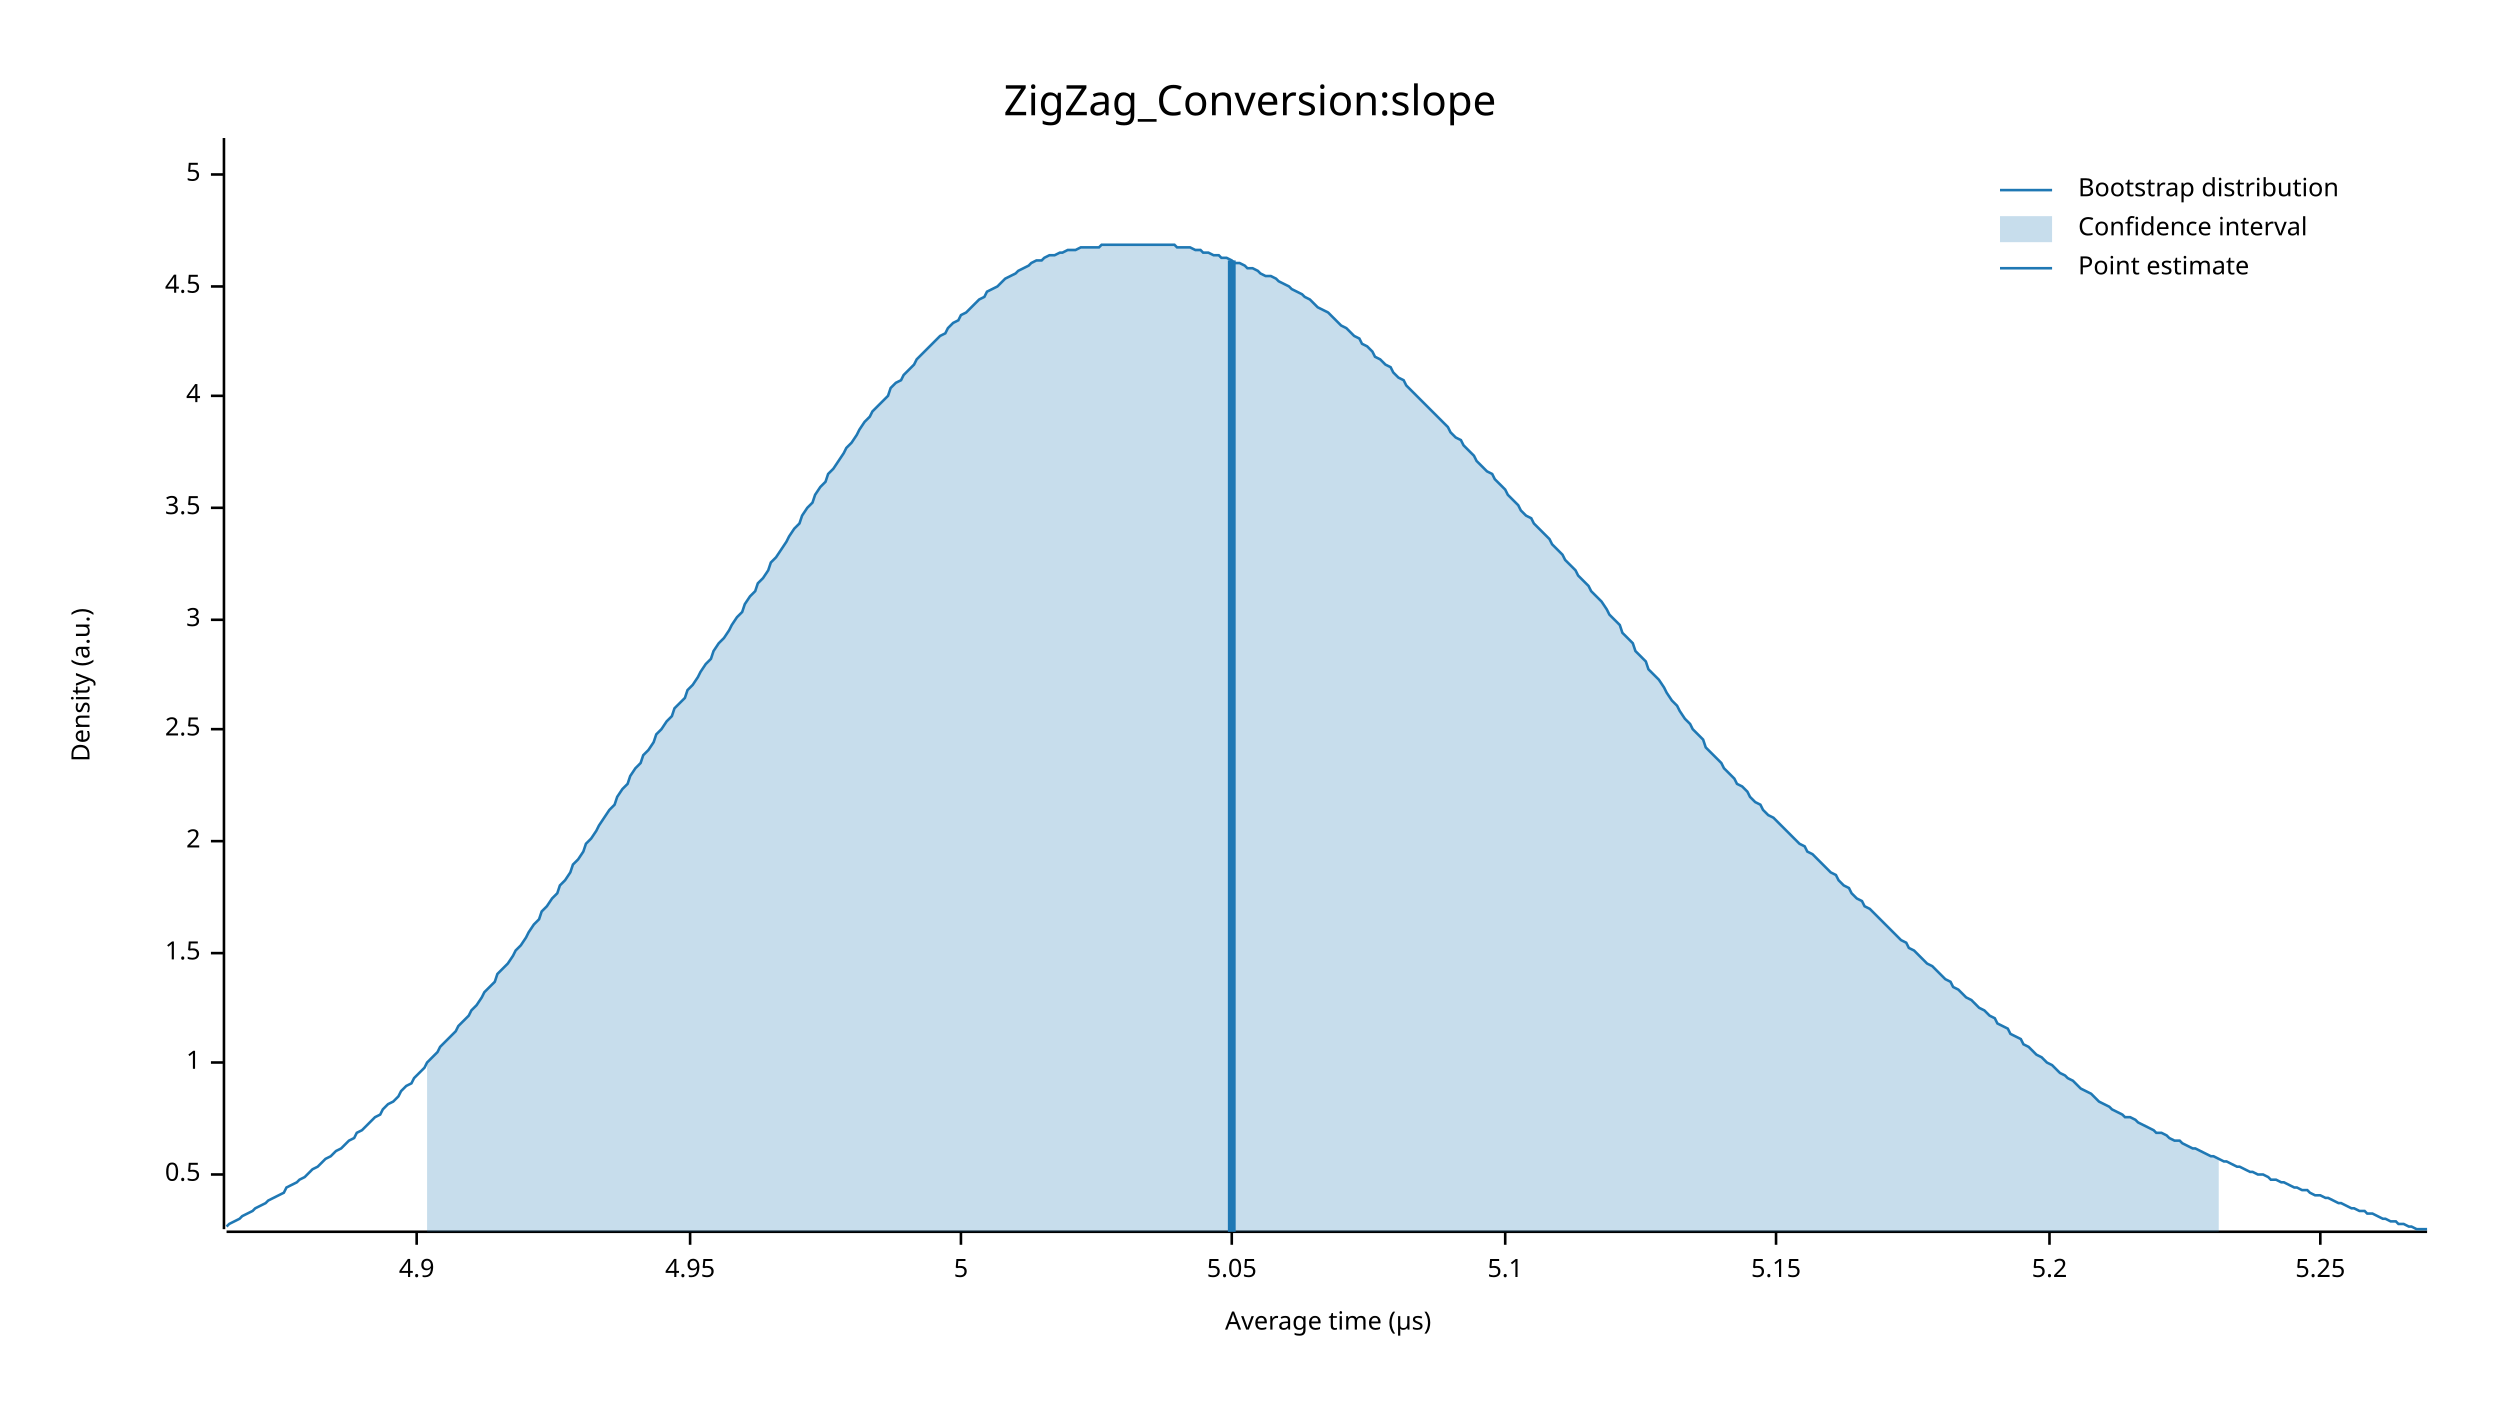
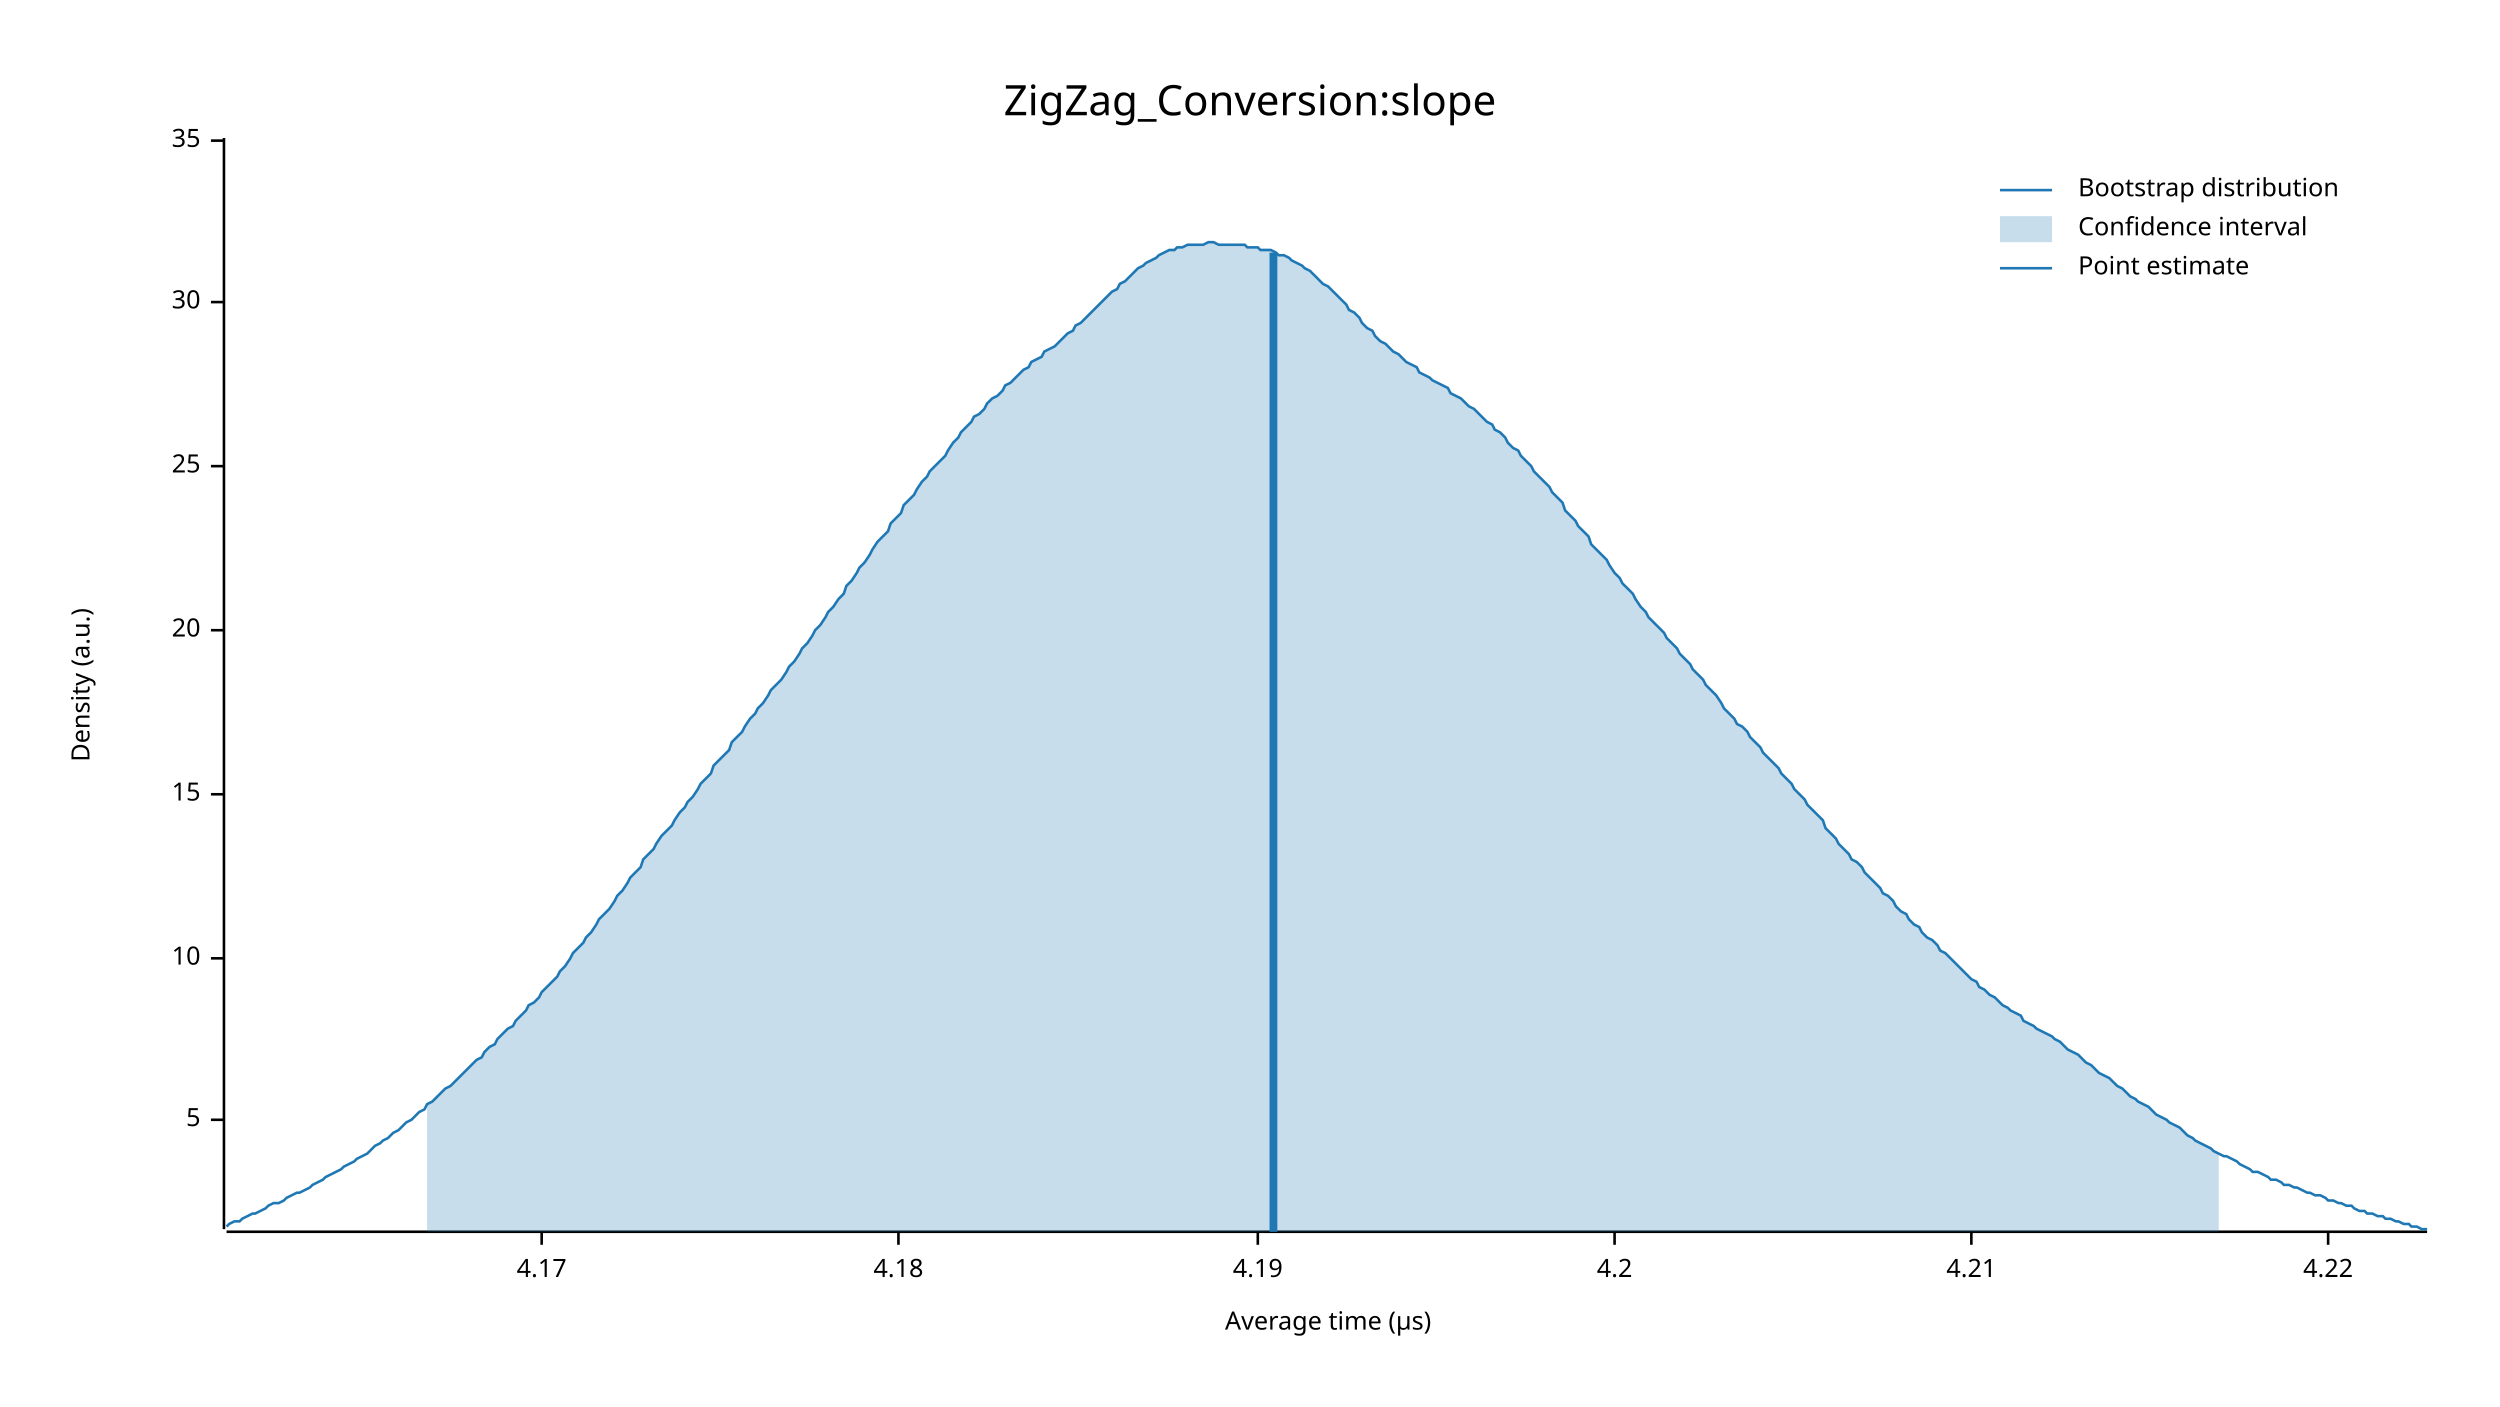
<svg xmlns="http://www.w3.org/2000/svg" width="960" height="540" viewBox="0 0 960 540">
  <text x="480" y="32" dy="0.76em" text-anchor="middle" font-family="sans-serif" font-size="16.129" opacity="1" fill="#000000">
ZigZag_Conversion:slope
</text>
  <text x="27" y="263" dy="0.76em" text-anchor="middle" font-family="sans-serif" font-size="9.677" opacity="1" fill="#000000" transform="rotate(270, 27, 263)">
Density (a.u.)
</text>
  <text x="510" y="513" dy="-0.5ex" text-anchor="middle" font-family="sans-serif" font-size="9.677" opacity="1" fill="#000000">
Average time (µs)
</text>
  <polyline fill="none" opacity="1" stroke="#000000" stroke-width="1" points="86,53 86,472 " />
-   <text x="77" y="451" dy="0.5ex" text-anchor="end" font-family="sans-serif" font-size="9.677" opacity="1" fill="#000000">
- 0.5
- </text>
-   <polyline fill="none" opacity="1" stroke="#000000" stroke-width="1" points="81,451 86,451 " />
-   <text x="77" y="408" dy="0.5ex" text-anchor="end" font-family="sans-serif" font-size="9.677" opacity="1" fill="#000000">
- 1
- </text>
-   <polyline fill="none" opacity="1" stroke="#000000" stroke-width="1" points="81,408 86,408 " />
-   <text x="77" y="366" dy="0.5ex" text-anchor="end" font-family="sans-serif" font-size="9.677" opacity="1" fill="#000000">
- 1.5
- </text>
-   <polyline fill="none" opacity="1" stroke="#000000" stroke-width="1" points="81,366 86,366 " />
-   <text x="77" y="323" dy="0.5ex" text-anchor="end" font-family="sans-serif" font-size="9.677" opacity="1" fill="#000000">
- 2
- </text>
-   <polyline fill="none" opacity="1" stroke="#000000" stroke-width="1" points="81,323 86,323 " />
-   <text x="77" y="280" dy="0.5ex" text-anchor="end" font-family="sans-serif" font-size="9.677" opacity="1" fill="#000000">
- 2.5
- </text>
-   <polyline fill="none" opacity="1" stroke="#000000" stroke-width="1" points="81,280 86,280 " />
-   <text x="77" y="238" dy="0.5ex" text-anchor="end" font-family="sans-serif" font-size="9.677" opacity="1" fill="#000000">
- 3
- </text>
-   <polyline fill="none" opacity="1" stroke="#000000" stroke-width="1" points="81,238 86,238 " />
-   <text x="77" y="195" dy="0.5ex" text-anchor="end" font-family="sans-serif" font-size="9.677" opacity="1" fill="#000000">
- 3.5
- </text>
-   <polyline fill="none" opacity="1" stroke="#000000" stroke-width="1" points="81,195 86,195 " />
-   <text x="77" y="152" dy="0.5ex" text-anchor="end" font-family="sans-serif" font-size="9.677" opacity="1" fill="#000000">
- 4
- </text>
-   <polyline fill="none" opacity="1" stroke="#000000" stroke-width="1" points="81,152 86,152 " />
-   <text x="77" y="110" dy="0.5ex" text-anchor="end" font-family="sans-serif" font-size="9.677" opacity="1" fill="#000000">
- 4.5
- </text>
-   <polyline fill="none" opacity="1" stroke="#000000" stroke-width="1" points="81,110 86,110 " />
-   <text x="77" y="67" dy="0.5ex" text-anchor="end" font-family="sans-serif" font-size="9.677" opacity="1" fill="#000000">
+   <text x="77" y="430" dy="0.5ex" text-anchor="end" font-family="sans-serif" font-size="9.677" opacity="1" fill="#000000">
5
</text>
-   <polyline fill="none" opacity="1" stroke="#000000" stroke-width="1" points="81,67 86,67 " />
+   <polyline fill="none" opacity="1" stroke="#000000" stroke-width="1" points="81,430 86,430 " />
+   <text x="77" y="368" dy="0.5ex" text-anchor="end" font-family="sans-serif" font-size="9.677" opacity="1" fill="#000000">
+ 10
+ </text>
+   <polyline fill="none" opacity="1" stroke="#000000" stroke-width="1" points="81,368 86,368 " />
+   <text x="77" y="305" dy="0.5ex" text-anchor="end" font-family="sans-serif" font-size="9.677" opacity="1" fill="#000000">
+ 15
+ </text>
+   <polyline fill="none" opacity="1" stroke="#000000" stroke-width="1" points="81,305 86,305 " />
+   <text x="77" y="242" dy="0.5ex" text-anchor="end" font-family="sans-serif" font-size="9.677" opacity="1" fill="#000000">
+ 20
+ </text>
+   <polyline fill="none" opacity="1" stroke="#000000" stroke-width="1" points="81,242 86,242 " />
+   <text x="77" y="179" dy="0.5ex" text-anchor="end" font-family="sans-serif" font-size="9.677" opacity="1" fill="#000000">
+ 25
+ </text>
+   <polyline fill="none" opacity="1" stroke="#000000" stroke-width="1" points="81,179 86,179 " />
+   <text x="77" y="116" dy="0.5ex" text-anchor="end" font-family="sans-serif" font-size="9.677" opacity="1" fill="#000000">
+ 30
+ </text>
+   <polyline fill="none" opacity="1" stroke="#000000" stroke-width="1" points="81,116 86,116 " />
+   <text x="77" y="54" dy="0.5ex" text-anchor="end" font-family="sans-serif" font-size="9.677" opacity="1" fill="#000000">
+ 35
+ </text>
+   <polyline fill="none" opacity="1" stroke="#000000" stroke-width="1" points="81,54 86,54 " />
  <polyline fill="none" opacity="1" stroke="#000000" stroke-width="1" points="87,473 932,473 " />
-   <text x="160" y="483" dy="0.76em" text-anchor="middle" font-family="sans-serif" font-size="9.677" opacity="1" fill="#000000">
- 4.9
+   <text x="208" y="483" dy="0.76em" text-anchor="middle" font-family="sans-serif" font-size="9.677" opacity="1" fill="#000000">
+ 4.17
</text>
-   <polyline fill="none" opacity="1" stroke="#000000" stroke-width="1" points="160,473 160,478 " />
-   <text x="265" y="483" dy="0.76em" text-anchor="middle" font-family="sans-serif" font-size="9.677" opacity="1" fill="#000000">
- 4.95
+   <polyline fill="none" opacity="1" stroke="#000000" stroke-width="1" points="208,473 208,478 " />
+   <text x="345" y="483" dy="0.76em" text-anchor="middle" font-family="sans-serif" font-size="9.677" opacity="1" fill="#000000">
+ 4.18
</text>
-   <polyline fill="none" opacity="1" stroke="#000000" stroke-width="1" points="265,473 265,478 " />
-   <text x="369" y="483" dy="0.76em" text-anchor="middle" font-family="sans-serif" font-size="9.677" opacity="1" fill="#000000">
- 5
+   <polyline fill="none" opacity="1" stroke="#000000" stroke-width="1" points="345,473 345,478 " />
+   <text x="483" y="483" dy="0.76em" text-anchor="middle" font-family="sans-serif" font-size="9.677" opacity="1" fill="#000000">
+ 4.19
</text>
-   <polyline fill="none" opacity="1" stroke="#000000" stroke-width="1" points="369,473 369,478 " />
-   <text x="473" y="483" dy="0.76em" text-anchor="middle" font-family="sans-serif" font-size="9.677" opacity="1" fill="#000000">
- 5.05
+   <polyline fill="none" opacity="1" stroke="#000000" stroke-width="1" points="483,473 483,478 " />
+   <text x="620" y="483" dy="0.76em" text-anchor="middle" font-family="sans-serif" font-size="9.677" opacity="1" fill="#000000">
+ 4.2
</text>
-   <polyline fill="none" opacity="1" stroke="#000000" stroke-width="1" points="473,473 473,478 " />
-   <text x="578" y="483" dy="0.76em" text-anchor="middle" font-family="sans-serif" font-size="9.677" opacity="1" fill="#000000">
- 5.1
+   <polyline fill="none" opacity="1" stroke="#000000" stroke-width="1" points="620,473 620,478 " />
+   <text x="757" y="483" dy="0.76em" text-anchor="middle" font-family="sans-serif" font-size="9.677" opacity="1" fill="#000000">
+ 4.21
</text>
-   <polyline fill="none" opacity="1" stroke="#000000" stroke-width="1" points="578,473 578,478 " />
-   <text x="682" y="483" dy="0.76em" text-anchor="middle" font-family="sans-serif" font-size="9.677" opacity="1" fill="#000000">
- 5.15
+   <polyline fill="none" opacity="1" stroke="#000000" stroke-width="1" points="757,473 757,478 " />
+   <text x="894" y="483" dy="0.76em" text-anchor="middle" font-family="sans-serif" font-size="9.677" opacity="1" fill="#000000">
+ 4.22
</text>
-   <polyline fill="none" opacity="1" stroke="#000000" stroke-width="1" points="682,473 682,478 " />
-   <text x="787" y="483" dy="0.76em" text-anchor="middle" font-family="sans-serif" font-size="9.677" opacity="1" fill="#000000">
- 5.2
- </text>
-   <polyline fill="none" opacity="1" stroke="#000000" stroke-width="1" points="787,473 787,478 " />
-   <text x="891" y="483" dy="0.76em" text-anchor="middle" font-family="sans-serif" font-size="9.677" opacity="1" fill="#000000">
- 5.25
- </text>
-   <polyline fill="none" opacity="1" stroke="#000000" stroke-width="1" points="891,473 891,478 " />
-   <polyline fill="none" opacity="1" stroke="#1F78B4" stroke-width="1" points="87,471 88,470 90,469 92,468 93,467 95,466 97,465 98,464 100,463 102,462 103,461 105,460 107,459 109,458 110,456 112,455 114,454 115,453 117,452 119,450 120,449 122,448 124,446 125,445 127,444 129,442 131,441 132,440 134,438 136,437 137,435 139,434 141,432 142,431 144,429 146,428 147,426 149,424 151,423 153,421 154,419 156,417 158,416 159,414 161,412 163,410 164,408 166,406 168,404 169,402 171,400 173,398 175,396 176,394 178,392 180,390 181,388 183,386 185,383 186,381 188,379 190,377 191,374 193,372 195,370 197,367 198,365 200,363 202,360 203,358 205,355 207,353 208,350 210,348 212,345 214,343 215,340 217,338 219,335 220,332 222,330 224,327 225,324 227,322 229,319 230,317 232,314 234,311 236,309 237,306 239,303 241,301 242,298 244,295 246,293 247,290 249,288 251,285 252,282 254,280 256,277 258,275 259,272 261,270 263,268 264,265 266,263 268,260 269,258 271,255 273,253 274,250 276,247 278,245 280,242 281,240 283,237 285,235 286,232 288,229 290,227 291,224 293,222 295,219 296,216 298,214 300,211 302,208 303,206 305,203 307,201 308,198 310,195 312,193 313,190 315,187 317,185 318,182 320,180 322,177 324,174 325,172 327,170 329,167 330,165 332,162 334,160 335,158 337,156 339,154 341,152 342,149 344,147 346,146 347,144 349,142 351,140 352,138 354,136 356,134 357,133 359,131 361,129 363,128 364,126 366,124 368,123 369,121 371,120 373,118 374,117 376,115 378,114 379,112 381,111 383,110 385,108 386,107 388,106 390,105 391,104 393,103 395,102 396,101 398,100 400,100 401,99 403,98 405,98 407,97 408,97 410,96 412,96 413,96 415,95 417,95 418,95 420,95 422,95 423,94 425,94 427,94 429,94 430,94 432,94 434,94 435,94 437,94 439,94 440,94 442,94 444,94 445,94 447,94 449,94 451,94 452,95 454,95 456,95 457,95 459,96 461,96 462,97 464,97 466,98 468,98 469,99 471,99 473,100 474,101 476,101 478,102 479,103 481,103 483,104 484,105 486,106 488,106 490,107 491,108 493,109 495,110 496,111 498,112 500,113 501,114 503,115 505,117 506,118 508,119 510,120 512,122 513,123 515,125 517,126 518,127 520,129 522,130 523,132 525,133 527,135 528,137 530,138 532,140 534,141 535,143 537,145 539,146 540,148 542,150 544,152 545,153 547,155 549,157 550,158 552,160 554,162 556,164 557,166 559,168 561,169 562,171 564,173 566,175 567,177 569,179 571,181 573,182 574,184 576,186 578,188 579,190 581,192 583,194 584,196 586,198 588,199 589,201 591,203 593,205 595,207 596,209 598,211 600,213 601,215 603,217 605,219 606,221 608,223 610,225 611,227 613,229 615,231 617,234 618,236 620,238 622,240 623,243 625,245 627,247 628,250 630,252 632,254 633,257 635,259 637,261 639,264 640,266 642,269 644,271 645,273 647,276 649,278 650,280 652,282 654,284 655,287 657,289 659,291 661,293 662,295 664,297 666,299 667,301 669,302 671,304 672,306 674,308 676,309 677,311 679,313 681,314 683,316 684,317 686,319 688,321 689,322 691,324 693,325 694,327 696,328 698,330 700,332 701,333 703,335 705,336 706,338 708,340 710,341 711,343 713,345 715,346 716,348 718,349 720,351 722,353 723,354 725,356 727,358 728,359 730,361 732,362 733,364 735,365 737,367 738,368 740,370 742,371 744,373 745,374 747,376 749,377 750,379 752,380 754,382 755,383 757,384 759,386 760,387 762,388 764,390 766,391 767,393 769,394 771,395 772,397 774,398 776,399 777,401 779,402 781,404 782,405 784,406 786,408 788,409 789,410 791,412 793,413 794,414 796,415 798,417 799,418 801,419 803,420 804,421 806,423 808,424 810,425 811,426 813,427 815,428 816,429 818,429 820,430 821,431 823,432 825,433 827,434 828,435 830,435 832,436 833,437 835,438 837,438 838,439 840,440 842,441 843,441 845,442 847,443 849,444 850,444 852,445 854,446 855,446 857,447 859,448 860,448 862,449 864,450 865,450 867,451 869,451 871,452 872,453 874,453 876,454 877,454 879,455 881,456 882,456 884,457 886,457 887,458 889,459 891,459 893,460 894,460 896,461 898,462 899,462 901,463 903,464 904,464 906,465 908,465 909,466 911,466 913,467 915,468 916,468 918,469 920,469 921,470 923,470 925,471 926,471 928,472 930,472 932,472 " />
-   <polygon opacity="0.25" fill="#1F78B4" points="164,408 166,406 168,404 169,402 171,400 173,398 175,396 176,394 178,392 180,390 181,388 183,386 185,383 186,381 188,379 190,377 191,374 193,372 195,370 197,367 198,365 200,363 202,360 203,358 205,355 207,353 208,350 210,348 212,345 214,343 215,340 217,338 219,335 220,332 222,330 224,327 225,324 227,322 229,319 230,317 232,314 234,311 236,309 237,306 239,303 241,301 242,298 244,295 246,293 247,290 249,288 251,285 252,282 254,280 256,277 258,275 259,272 261,270 263,268 264,265 266,263 268,260 269,258 271,255 273,253 274,250 276,247 278,245 280,242 281,240 283,237 285,235 286,232 288,229 290,227 291,224 293,222 295,219 296,216 298,214 300,211 302,208 303,206 305,203 307,201 308,198 310,195 312,193 313,190 315,187 317,185 318,182 320,180 322,177 324,174 325,172 327,170 329,167 330,165 332,162 334,160 335,158 337,156 339,154 341,152 342,149 344,147 346,146 347,144 349,142 351,140 352,138 354,136 356,134 357,133 359,131 361,129 363,128 364,126 366,124 368,123 369,121 371,120 373,118 374,117 376,115 378,114 379,112 381,111 383,110 385,108 386,107 388,106 390,105 391,104 393,103 395,102 396,101 398,100 400,100 401,99 403,98 405,98 407,97 408,97 410,96 412,96 413,96 415,95 417,95 418,95 420,95 422,95 423,94 425,94 427,94 429,94 430,94 432,94 434,94 435,94 437,94 439,94 440,94 442,94 444,94 445,94 447,94 449,94 451,94 452,95 454,95 456,95 457,95 459,96 461,96 462,97 464,97 466,98 468,98 469,99 471,99 473,100 474,101 476,101 478,102 479,103 481,103 483,104 484,105 486,106 488,106 490,107 491,108 493,109 495,110 496,111 498,112 500,113 501,114 503,115 505,117 506,118 508,119 510,120 512,122 513,123 515,125 517,126 518,127 520,129 522,130 523,132 525,133 527,135 528,137 530,138 532,140 534,141 535,143 537,145 539,146 540,148 542,150 544,152 545,153 547,155 549,157 550,158 552,160 554,162 556,164 557,166 559,168 561,169 562,171 564,173 566,175 567,177 569,179 571,181 573,182 574,184 576,186 578,188 579,190 581,192 583,194 584,196 586,198 588,199 589,201 591,203 593,205 595,207 596,209 598,211 600,213 601,215 603,217 605,219 606,221 608,223 610,225 611,227 613,229 615,231 617,234 618,236 620,238 622,240 623,243 625,245 627,247 628,250 630,252 632,254 633,257 635,259 637,261 639,264 640,266 642,269 644,271 645,273 647,276 649,278 650,280 652,282 654,284 655,287 657,289 659,291 661,293 662,295 664,297 666,299 667,301 669,302 671,304 672,306 674,308 676,309 677,311 679,313 681,314 683,316 684,317 686,319 688,321 689,322 691,324 693,325 694,327 696,328 698,330 700,332 701,333 703,335 705,336 706,338 708,340 710,341 711,343 713,345 715,346 716,348 718,349 720,351 722,353 723,354 725,356 727,358 728,359 730,361 732,362 733,364 735,365 737,367 738,368 740,370 742,371 744,373 745,374 747,376 749,377 750,379 752,380 754,382 755,383 757,384 759,386 760,387 762,388 764,390 766,391 767,393 769,394 771,395 772,397 774,398 776,399 777,401 779,402 781,404 782,405 784,406 786,408 788,409 789,410 791,412 793,413 794,414 796,415 798,417 799,418 801,419 803,420 804,421 806,423 808,424 810,425 811,426 813,427 815,428 816,429 818,429 820,430 821,431 823,432 825,433 827,434 828,435 830,435 832,436 833,437 835,438 837,438 838,439 840,440 842,441 843,441 845,442 847,443 849,444 850,444 852,445 852,473 164,473 " />
-   <polyline fill="none" opacity="1" stroke="#1F78B4" stroke-width="3" points="473,473 473,100 " />
+   <polyline fill="none" opacity="1" stroke="#000000" stroke-width="1" points="894,473 894,478 " />
+   <polyline fill="none" opacity="1" stroke="#1F78B4" stroke-width="1" points="87,471 88,470 90,469 92,469 93,468 95,467 97,466 98,466 100,465 102,464 103,463 105,462 107,462 109,461 110,460 112,459 114,458 115,458 117,457 119,456 120,455 122,454 124,453 125,452 127,451 129,450 131,449 132,448 134,447 136,446 137,445 139,444 141,443 142,442 144,440 146,439 147,438 149,437 151,435 153,434 154,433 156,431 158,430 159,429 161,427 163,426 164,424 166,423 168,421 169,420 171,418 173,417 175,415 176,414 178,412 180,410 181,409 183,407 185,406 186,404 188,402 190,401 191,399 193,397 195,395 197,394 198,392 200,390 202,388 203,386 205,385 207,383 208,381 210,379 212,377 214,375 215,373 217,371 219,368 220,366 222,364 224,362 225,360 227,358 229,355 230,353 232,351 234,349 236,346 237,344 239,342 241,339 242,337 244,335 246,333 247,330 249,328 251,326 252,324 254,321 256,319 258,317 259,315 261,312 263,310 264,308 266,306 268,303 269,301 271,299 273,297 274,294 276,292 278,290 280,288 281,285 283,283 285,281 286,279 288,276 290,274 291,272 293,270 295,267 296,265 298,263 300,261 302,258 303,256 305,254 307,251 308,249 310,247 312,244 313,242 315,240 317,237 318,235 320,233 322,230 324,228 325,225 327,223 329,220 330,218 332,216 334,213 335,211 337,208 339,206 341,204 342,201 344,199 346,197 347,194 349,192 351,190 352,188 354,185 356,183 357,181 359,179 361,177 363,175 364,173 366,170 368,168 369,166 371,164 373,162 374,160 376,159 378,157 379,155 381,153 383,152 385,150 386,148 388,147 390,145 391,144 393,142 395,141 396,139 398,138 400,137 401,135 403,134 405,133 407,131 408,130 410,128 412,127 413,125 415,124 417,122 418,121 420,119 422,117 423,116 425,114 427,112 429,111 430,109 432,108 434,106 435,105 437,103 439,102 440,101 442,100 444,99 445,98 447,97 449,96 451,96 452,95 454,95 456,94 457,94 459,94 461,94 462,94 464,93 466,93 468,94 469,94 471,94 473,94 474,94 476,94 478,94 479,95 481,95 483,95 484,96 486,96 488,96 490,97 491,98 493,98 495,99 496,100 498,101 500,102 501,103 503,104 505,106 506,107 508,109 510,110 512,112 513,113 515,115 517,117 518,119 520,120 522,122 523,124 525,126 527,127 528,129 530,131 532,132 534,134 535,135 537,136 539,138 540,139 542,140 544,141 545,143 547,144 549,145 550,146 552,147 554,148 556,149 557,151 559,152 561,153 562,154 564,156 566,157 567,158 569,160 571,162 573,163 574,165 576,166 578,168 579,170 581,172 583,173 584,175 586,177 588,179 589,181 591,183 593,185 595,187 596,189 598,191 600,193 601,196 603,198 605,200 606,202 608,204 610,206 611,209 613,211 615,213 617,215 618,217 620,220 622,222 623,224 625,226 627,228 628,230 630,233 632,235 633,237 635,239 637,241 639,243 640,245 642,247 644,249 645,251 647,253 649,255 650,257 652,259 654,261 655,263 657,265 659,267 661,270 662,272 664,274 666,276 667,278 669,279 671,281 672,283 674,285 676,287 677,289 679,291 681,293 683,295 684,297 686,299 688,301 689,303 691,305 693,307 694,309 696,311 698,313 700,315 701,318 703,320 705,322 706,324 708,326 710,328 711,330 713,331 715,333 716,335 718,337 720,339 722,341 723,343 725,344 727,346 728,348 730,350 732,351 733,353 735,355 737,356 738,358 740,360 742,361 744,363 745,365 747,366 749,368 750,369 752,371 754,373 755,374 757,376 759,377 760,379 762,380 764,382 766,383 767,384 769,386 771,387 772,388 774,389 776,390 777,392 779,393 781,394 782,395 784,396 786,397 788,398 789,399 791,400 793,402 794,403 796,404 798,405 799,406 801,408 803,409 804,410 806,412 808,413 810,414 811,415 813,417 815,418 816,419 818,421 820,422 821,423 823,424 825,425 827,427 828,428 830,429 832,430 833,431 835,432 837,433 838,434 840,436 842,437 843,438 845,439 847,440 849,441 850,442 852,443 854,444 855,444 857,445 859,446 860,447 862,448 864,449 865,450 867,450 869,451 871,452 872,453 874,453 876,454 877,455 879,455 881,456 882,456 884,457 886,458 887,458 889,459 891,459 893,460 894,461 896,461 898,462 899,462 901,463 903,463 904,464 906,465 908,465 909,466 911,466 913,467 915,467 916,468 918,468 920,469 921,469 923,470 925,470 926,471 928,471 930,472 932,472 " />
+   <polygon opacity="0.25" fill="#1F78B4" points="164,424 166,423 168,421 169,420 171,418 173,417 175,415 176,414 178,412 180,410 181,409 183,407 185,406 186,404 188,402 190,401 191,399 193,397 195,395 197,394 198,392 200,390 202,388 203,386 205,385 207,383 208,381 210,379 212,377 214,375 215,373 217,371 219,368 220,366 222,364 224,362 225,360 227,358 229,355 230,353 232,351 234,349 236,346 237,344 239,342 241,339 242,337 244,335 246,333 247,330 249,328 251,326 252,324 254,321 256,319 258,317 259,315 261,312 263,310 264,308 266,306 268,303 269,301 271,299 273,297 274,294 276,292 278,290 280,288 281,285 283,283 285,281 286,279 288,276 290,274 291,272 293,270 295,267 296,265 298,263 300,261 302,258 303,256 305,254 307,251 308,249 310,247 312,244 313,242 315,240 317,237 318,235 320,233 322,230 324,228 325,225 327,223 329,220 330,218 332,216 334,213 335,211 337,208 339,206 341,204 342,201 344,199 346,197 347,194 349,192 351,190 352,188 354,185 356,183 357,181 359,179 361,177 363,175 364,173 366,170 368,168 369,166 371,164 373,162 374,160 376,159 378,157 379,155 381,153 383,152 385,150 386,148 388,147 390,145 391,144 393,142 395,141 396,139 398,138 400,137 401,135 403,134 405,133 407,131 408,130 410,128 412,127 413,125 415,124 417,122 418,121 420,119 422,117 423,116 425,114 427,112 429,111 430,109 432,108 434,106 435,105 437,103 439,102 440,101 442,100 444,99 445,98 447,97 449,96 451,96 452,95 454,95 456,94 457,94 459,94 461,94 462,94 464,93 466,93 468,94 469,94 471,94 473,94 474,94 476,94 478,94 479,95 481,95 483,95 484,96 486,96 488,96 490,97 491,98 493,98 495,99 496,100 498,101 500,102 501,103 503,104 505,106 506,107 508,109 510,110 512,112 513,113 515,115 517,117 518,119 520,120 522,122 523,124 525,126 527,127 528,129 530,131 532,132 534,134 535,135 537,136 539,138 540,139 542,140 544,141 545,143 547,144 549,145 550,146 552,147 554,148 556,149 557,151 559,152 561,153 562,154 564,156 566,157 567,158 569,160 571,162 573,163 574,165 576,166 578,168 579,170 581,172 583,173 584,175 586,177 588,179 589,181 591,183 593,185 595,187 596,189 598,191 600,193 601,196 603,198 605,200 606,202 608,204 610,206 611,209 613,211 615,213 617,215 618,217 620,220 622,222 623,224 625,226 627,228 628,230 630,233 632,235 633,237 635,239 637,241 639,243 640,245 642,247 644,249 645,251 647,253 649,255 650,257 652,259 654,261 655,263 657,265 659,267 661,270 662,272 664,274 666,276 667,278 669,279 671,281 672,283 674,285 676,287 677,289 679,291 681,293 683,295 684,297 686,299 688,301 689,303 691,305 693,307 694,309 696,311 698,313 700,315 701,318 703,320 705,322 706,324 708,326 710,328 711,330 713,331 715,333 716,335 718,337 720,339 722,341 723,343 725,344 727,346 728,348 730,350 732,351 733,353 735,355 737,356 738,358 740,360 742,361 744,363 745,365 747,366 749,368 750,369 752,371 754,373 755,374 757,376 759,377 760,379 762,380 764,382 766,383 767,384 769,386 771,387 772,388 774,389 776,390 777,392 779,393 781,394 782,395 784,396 786,397 788,398 789,399 791,400 793,402 794,403 796,404 798,405 799,406 801,408 803,409 804,410 806,412 808,413 810,414 811,415 813,417 815,418 816,419 818,421 820,422 821,423 823,424 825,425 827,427 828,428 830,429 832,430 833,431 835,432 837,433 838,434 840,436 842,437 843,438 845,439 847,440 849,441 850,442 852,443 852,473 164,473 " />
+   <polyline fill="none" opacity="1" stroke="#1F78B4" stroke-width="3" points="489,473 489,97 " />
  <text x="798" y="68" dy="0.76em" text-anchor="start" font-family="sans-serif" font-size="9.677" opacity="1" fill="#000000">
Bootstrap distribution
</text>
  <text x="798" y="83" dy="0.76em" text-anchor="start" font-family="sans-serif" font-size="9.677" opacity="1" fill="#000000">
Confidence interval
</text>
  <text x="798" y="98" dy="0.76em" text-anchor="start" font-family="sans-serif" font-size="9.677" opacity="1" fill="#000000">
Point estimate
</text>
  <polyline fill="none" opacity="1" stroke="#1F78B4" stroke-width="1" points="768,73 788,73 " />
  <rect x="768" y="83" width="20" height="10" opacity="0.25" fill="#1F78B4" stroke="none" />
  <polyline fill="none" opacity="1" stroke="#1F78B4" stroke-width="1" points="768,103 788,103 " />
</svg>
